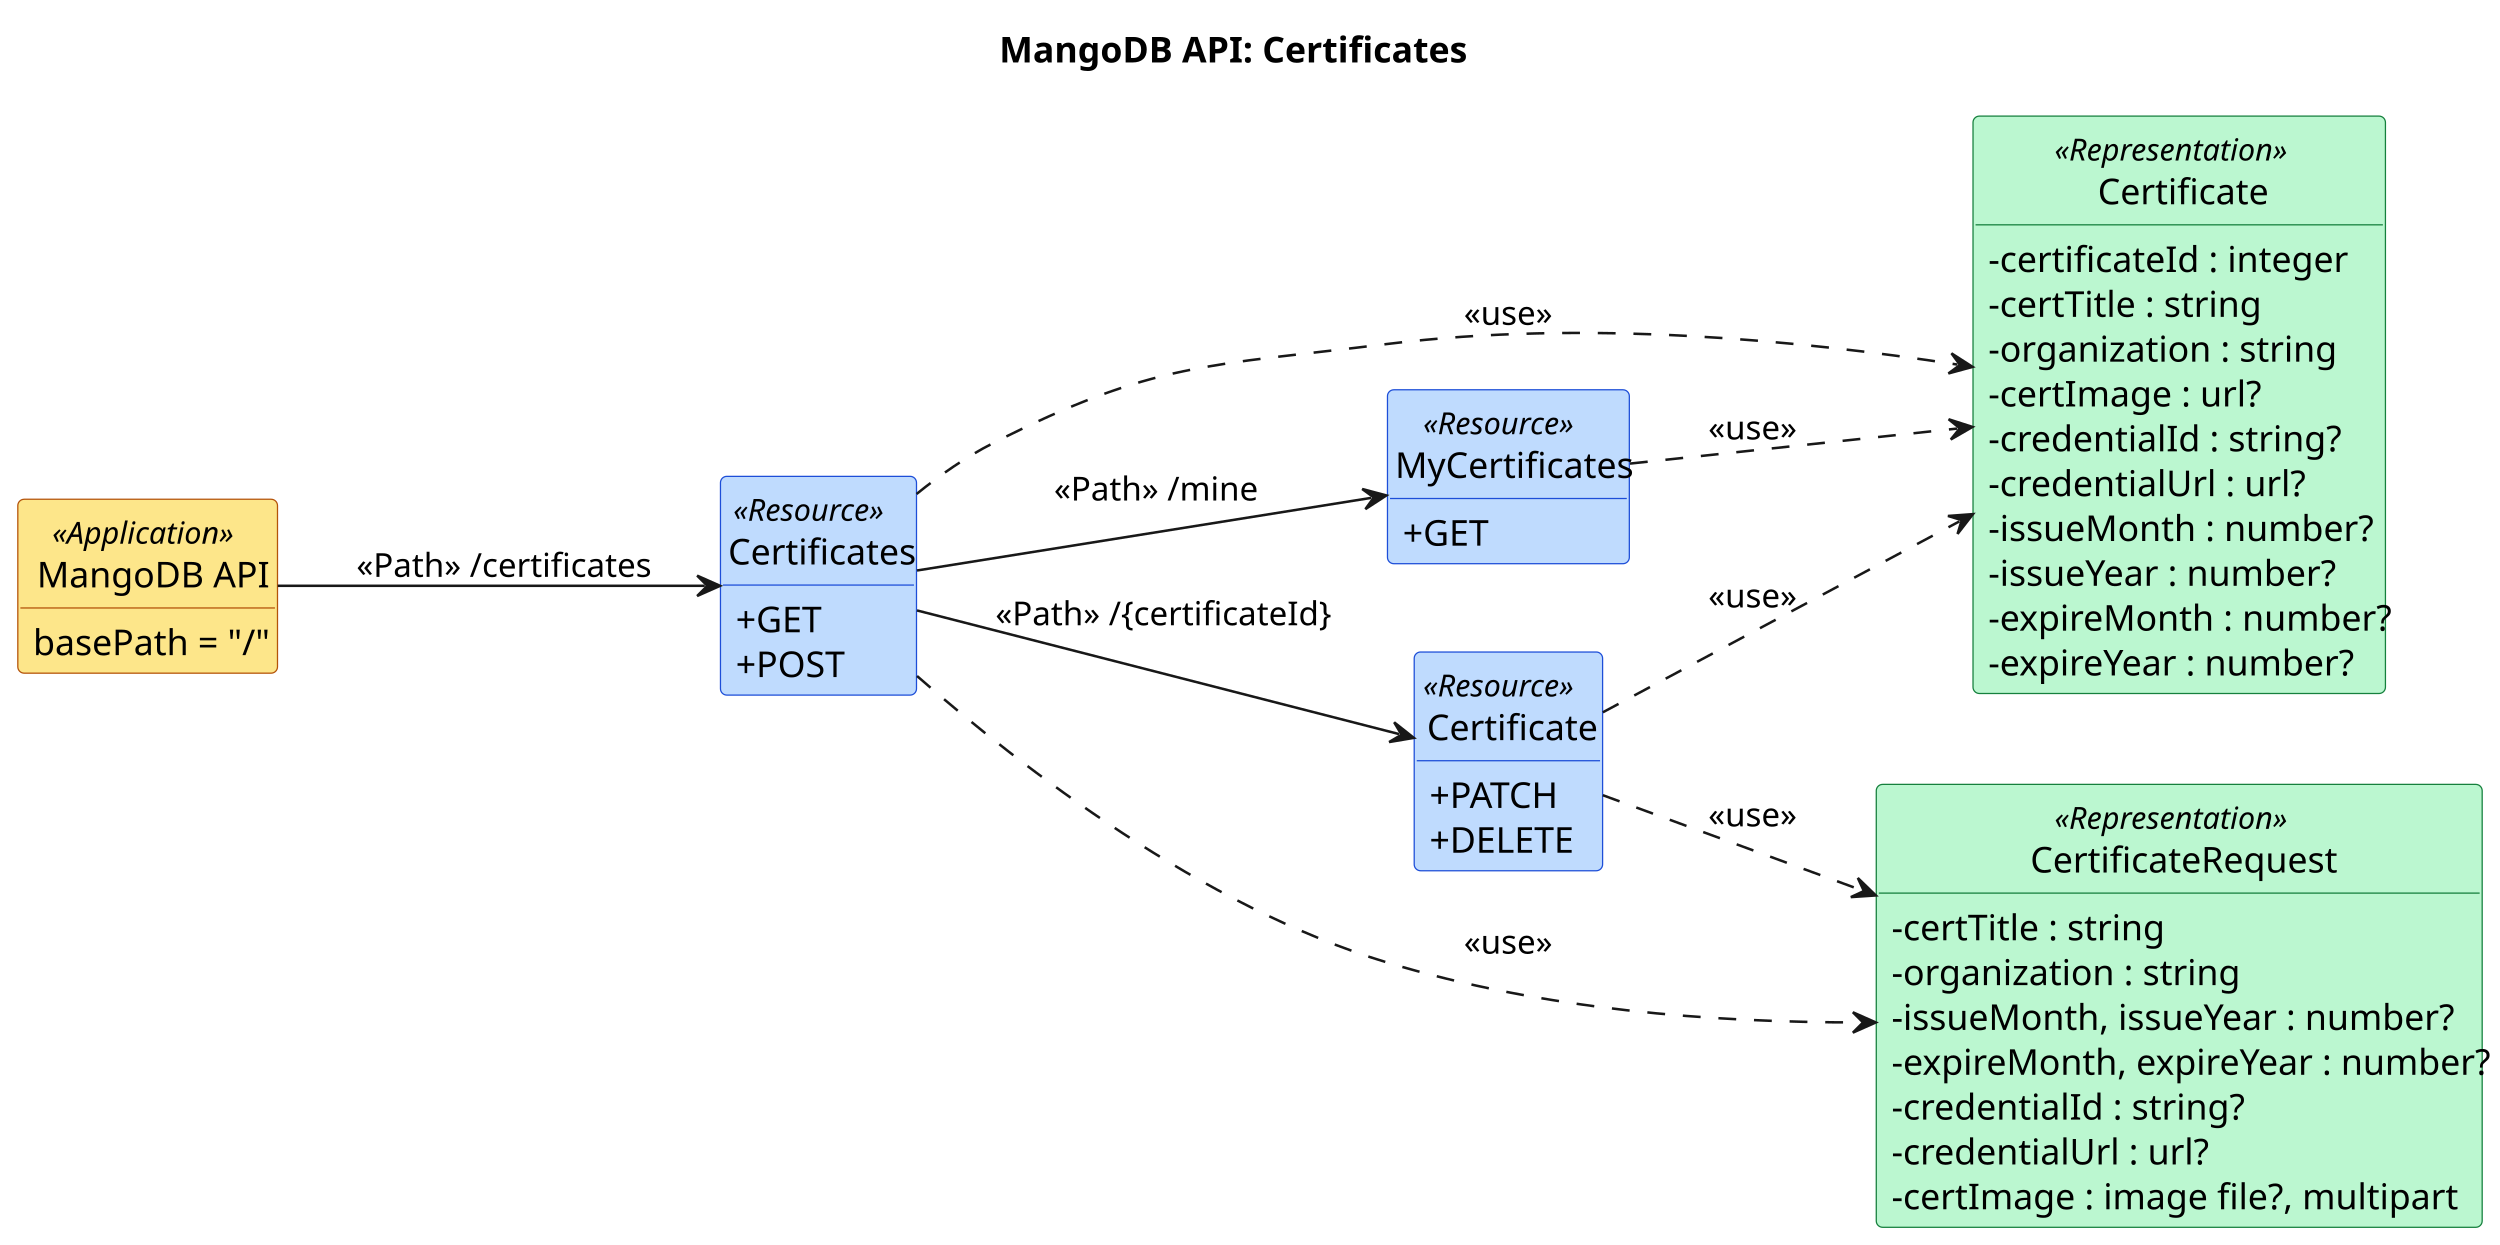
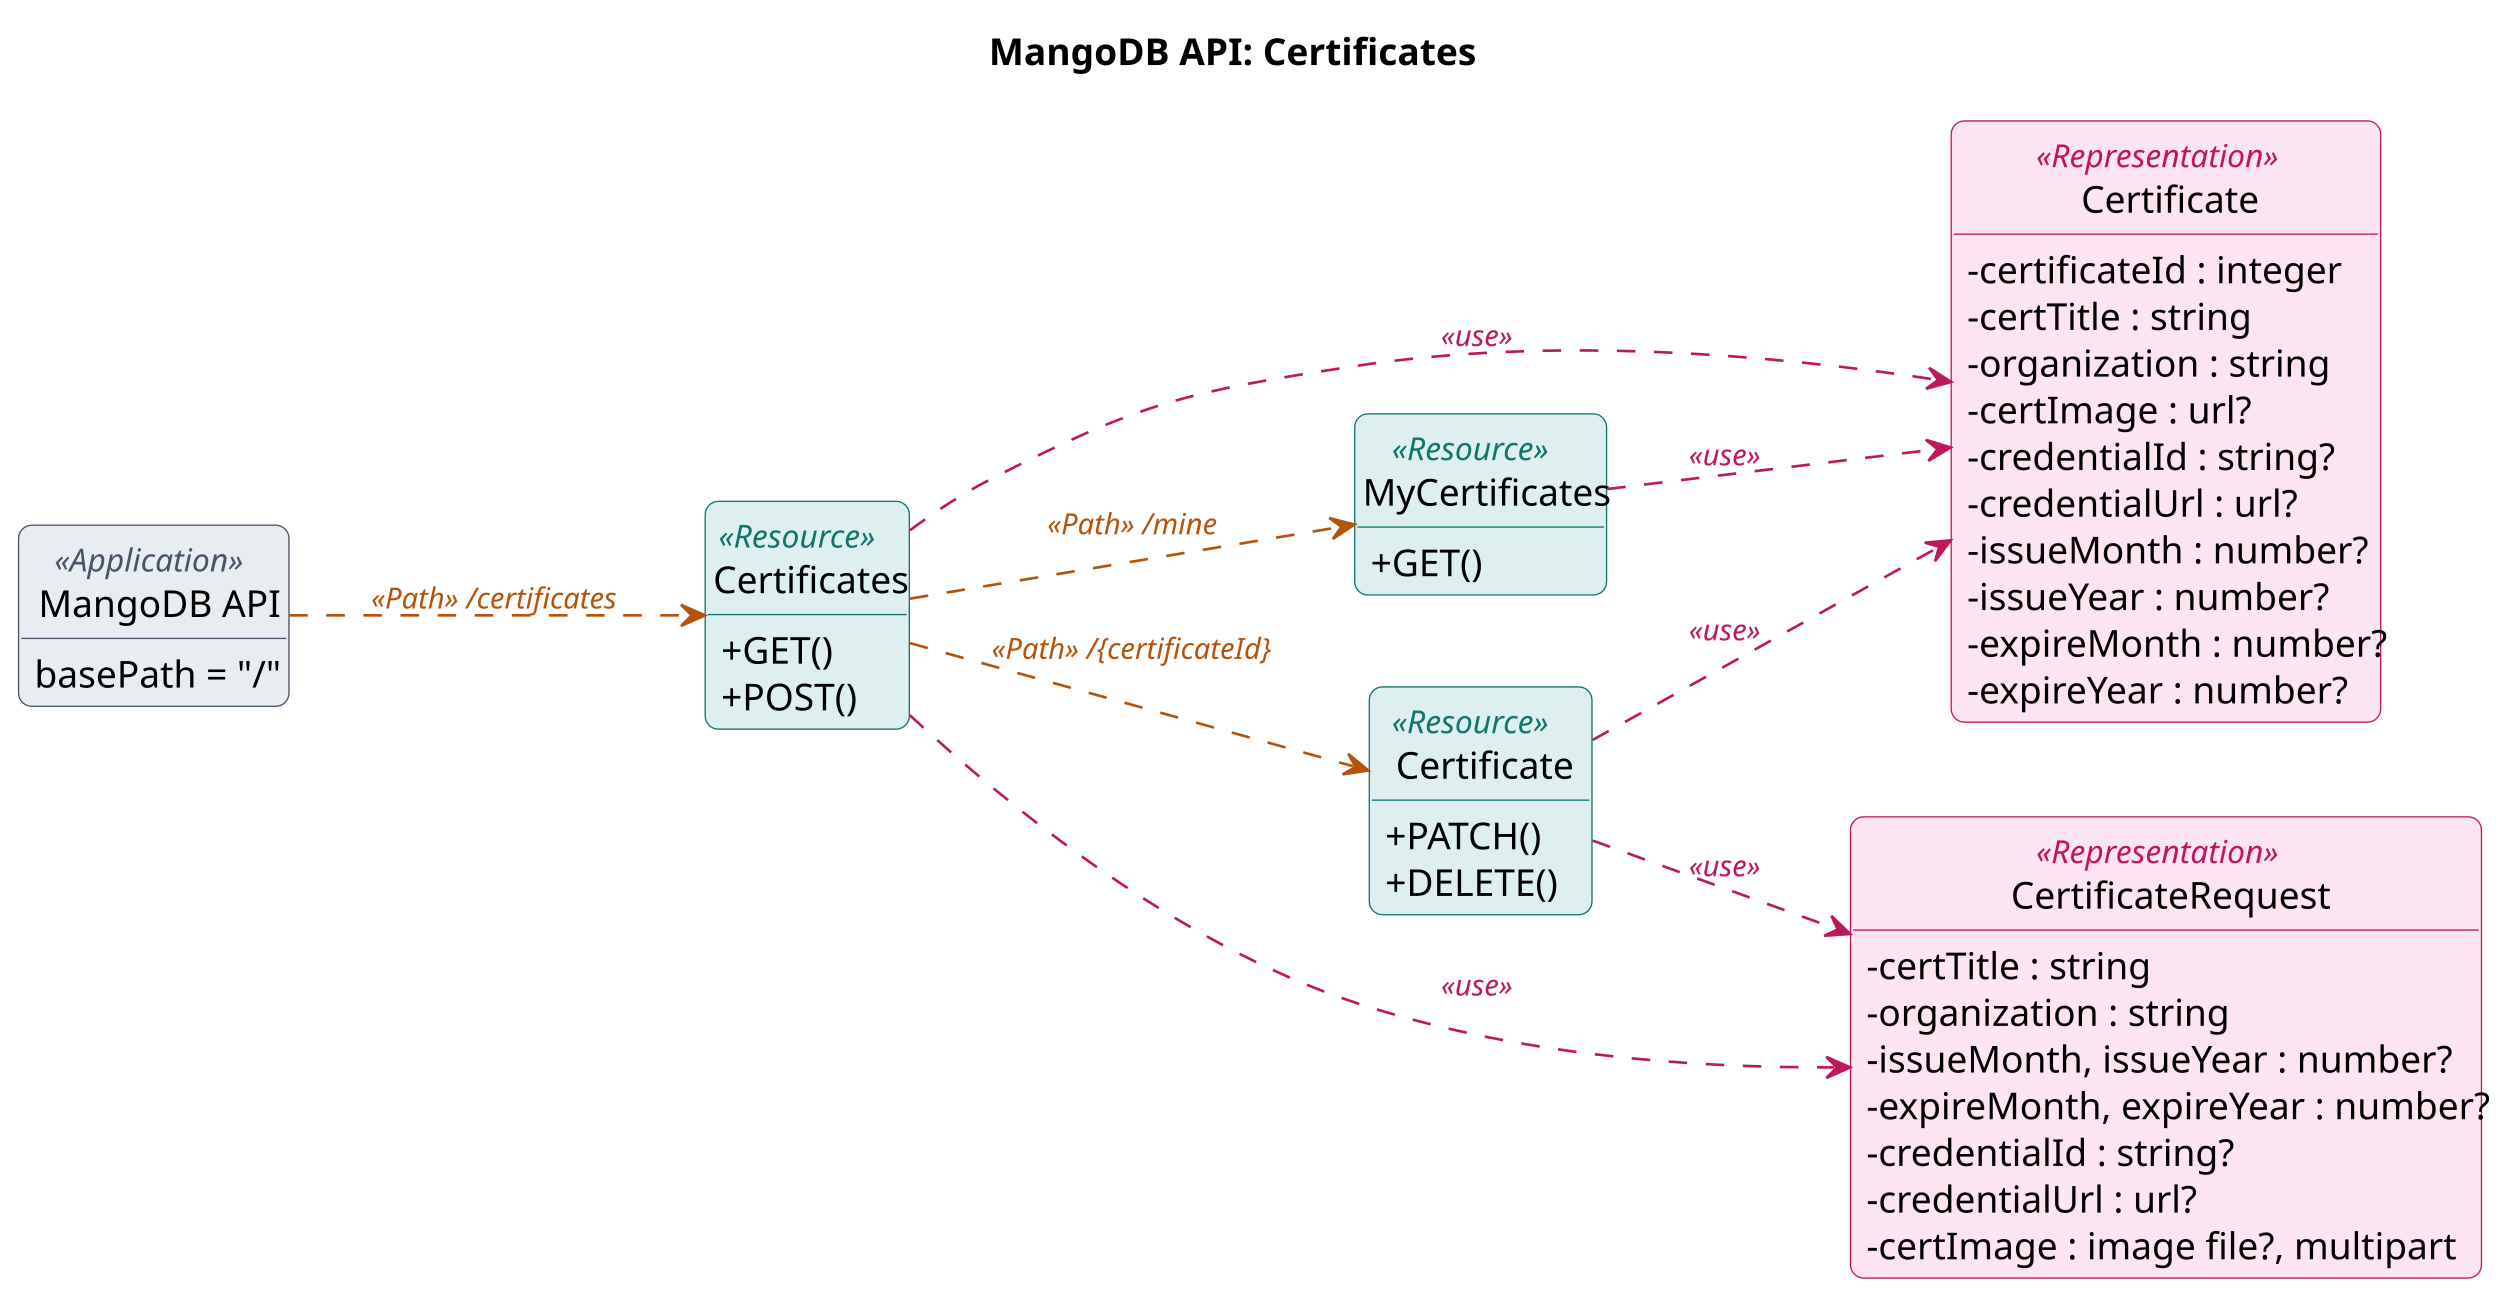
- <svg xmlns="http://www.w3.org/2000/svg" contentStyleType="text/css" height="489px" preserveAspectRatio="none" style="width:982px;height:489px;background:#FFFFFF;" version="1.1" viewBox="0 0 982 489" width="982px" zoomAndPan="magnify">
+ <svg xmlns="http://www.w3.org/2000/svg" contentStyleType="text/css" height="489px" preserveAspectRatio="none" style="width:943px;height:489px;background:#FFFFFF;" version="1.1" viewBox="0 0 943 489" width="943px" zoomAndPan="magnify">
  <defs />
  <g>
-     <text fill="#000000" font-family="sans-serif" font-size="14" font-weight="bold" lengthAdjust="spacing" textLength="183" x="392.5" y="24.533">MangoDB API: Certificates</text>
+     <text fill="#000000" font-family="sans-serif" font-size="14" font-weight="bold" lengthAdjust="spacing" textLength="183" x="373" y="24.533">MangoDB API: Certificates</text>
    <g id="elem_API">
-       <rect codeLine="15" fill="#FDE68A" height="68.312" id="API" rx="2.5" ry="2.5" style="stroke:#B45309;stroke-width:0.5;" width="102" x="7" y="196.109" />
-       <text fill="#000000" font-family="sans-serif" font-size="12" font-style="italic" lengthAdjust="spacing" textLength="75" x="20.5" y="213.566">«Application»</text>
-       <text fill="#000000" font-family="sans-serif" font-size="14" lengthAdjust="spacing" textLength="87" x="14.5" y="230.736">MangoDB API</text>
-       <line style="stroke:#B45309;stroke-width:0.5;" x1="8" x2="108" y1="238.812" y2="238.812" />
-       <text fill="#000000" font-family="sans-serif" font-size="14" lengthAdjust="spacing" textLength="90" x="13" y="257.346">basePath = "/"</text>
+       <rect codeLine="23" fill="#E8EDF2" height="68.312" id="API" rx="5" ry="5" style="stroke:#475569;stroke-width:0.5;" width="102" x="7" y="198.109" />
+       <text fill="#475569" font-family="sans-serif" font-size="12" font-style="italic" lengthAdjust="spacing" textLength="75" x="20.5" y="215.566">«Application»</text>
+       <text fill="#000000" font-family="sans-serif" font-size="14" lengthAdjust="spacing" textLength="87" x="14.5" y="232.736">MangoDB API</text>
+       <line style="stroke:#475569;stroke-width:0.5;" x1="8" x2="108" y1="240.812" y2="240.812" />
+       <text fill="#000000" font-family="sans-serif" font-size="14" lengthAdjust="spacing" textLength="90" x="13" y="259.346">basePath = "/"</text>
    </g>
    <g id="elem_Certificates">
-       <rect codeLine="18" fill="#BFDBFE" height="85.922" id="Certificates" rx="2.5" ry="2.5" style="stroke:#1D4ED8;stroke-width:0.5;" width="77" x="283" y="187.109" />
-       <text fill="#000000" font-family="sans-serif" font-size="12" font-style="italic" lengthAdjust="spacing" textLength="67" x="288" y="204.566">«Resource»</text>
-       <text fill="#000000" font-family="sans-serif" font-size="14" lengthAdjust="spacing" textLength="71" x="286" y="221.736">Certificates</text>
-       <line style="stroke:#1D4ED8;stroke-width:0.5;" x1="284" x2="359" y1="229.812" y2="229.812" />
-       <text fill="#000000" font-family="sans-serif" font-size="14" lengthAdjust="spacing" textLength="37" x="289" y="248.346">+GET</text>
-       <text fill="#000000" font-family="sans-serif" font-size="14" lengthAdjust="spacing" textLength="46" x="289" y="265.955">+POST</text>
+       <rect codeLine="26" fill="#DDEFEF" height="85.922" id="Certificates" rx="5" ry="5" style="stroke:#0F766E;stroke-width:0.5;" width="77" x="266" y="189.109" />
+       <text fill="#0F766E" font-family="sans-serif" font-size="12" font-style="italic" lengthAdjust="spacing" textLength="67" x="271" y="206.566">«Resource»</text>
+       <text fill="#000000" font-family="sans-serif" font-size="14" lengthAdjust="spacing" textLength="71" x="269" y="223.736">Certificates</text>
+       <line style="stroke:#0F766E;stroke-width:0.5;" x1="267" x2="342" y1="231.812" y2="231.812" />
+       <text fill="#000000" font-family="sans-serif" font-size="14" lengthAdjust="spacing" textLength="47" x="272" y="250.346">+GET()</text>
+       <text fill="#000000" font-family="sans-serif" font-size="14" lengthAdjust="spacing" textLength="56" x="272" y="267.955">+POST()</text>
    </g>
    <g id="elem_MyCertificates">
-       <rect codeLine="22" fill="#BFDBFE" height="68.312" id="MyCertificates" rx="2.5" ry="2.5" style="stroke:#1D4ED8;stroke-width:0.5;" width="95" x="545" y="153.109" />
-       <text fill="#000000" font-family="sans-serif" font-size="12" font-style="italic" lengthAdjust="spacing" textLength="67" x="559" y="170.566">«Resource»</text>
-       <text fill="#000000" font-family="sans-serif" font-size="14" lengthAdjust="spacing" textLength="89" x="548" y="187.736">MyCertificates</text>
-       <line style="stroke:#1D4ED8;stroke-width:0.5;" x1="546" x2="639" y1="195.812" y2="195.812" />
-       <text fill="#000000" font-family="sans-serif" font-size="14" lengthAdjust="spacing" textLength="37" x="551" y="214.346">+GET</text>
+       <rect codeLine="30" fill="#DDEFEF" height="68.312" id="MyCertificates" rx="5" ry="5" style="stroke:#0F766E;stroke-width:0.5;" width="95" x="511" y="156.109" />
+       <text fill="#0F766E" font-family="sans-serif" font-size="12" font-style="italic" lengthAdjust="spacing" textLength="67" x="525" y="173.566">«Resource»</text>
+       <text fill="#000000" font-family="sans-serif" font-size="14" lengthAdjust="spacing" textLength="89" x="514" y="190.736">MyCertificates</text>
+       <line style="stroke:#0F766E;stroke-width:0.5;" x1="512" x2="605" y1="198.812" y2="198.812" />
+       <text fill="#000000" font-family="sans-serif" font-size="14" lengthAdjust="spacing" textLength="47" x="517" y="217.346">+GET()</text>
    </g>
    <g id="elem_CertificateR">
-       <rect codeLine="25" fill="#BFDBFE" height="85.922" id="CertificateR" rx="2.5" ry="2.5" style="stroke:#1D4ED8;stroke-width:0.5;" width="74" x="555.5" y="256.109" />
-       <text fill="#000000" font-family="sans-serif" font-size="12" font-style="italic" lengthAdjust="spacing" textLength="67" x="559" y="273.566">«Resource»</text>
-       <text fill="#000000" font-family="sans-serif" font-size="14" lengthAdjust="spacing" textLength="64" x="560.5" y="290.736">Certificate</text>
-       <line style="stroke:#1D4ED8;stroke-width:0.5;" x1="556.5" x2="628.5" y1="298.812" y2="298.812" />
-       <text fill="#000000" font-family="sans-serif" font-size="14" lengthAdjust="spacing" textLength="54" x="561.5" y="317.346">+PATCH</text>
-       <text fill="#000000" font-family="sans-serif" font-size="14" lengthAdjust="spacing" textLength="62" x="561.5" y="334.955">+DELETE</text>
+       <rect codeLine="33" fill="#DDEFEF" height="85.922" id="CertificateR" rx="5" ry="5" style="stroke:#0F766E;stroke-width:0.5;" width="84" x="516.5" y="259.109" />
+       <text fill="#0F766E" font-family="sans-serif" font-size="12" font-style="italic" lengthAdjust="spacing" textLength="67" x="525" y="276.566">«Resource»</text>
+       <text fill="#000000" font-family="sans-serif" font-size="14" lengthAdjust="spacing" textLength="64" x="526.5" y="293.736">Certificate</text>
+       <line style="stroke:#0F766E;stroke-width:0.5;" x1="517.5" x2="599.5" y1="301.812" y2="301.812" />
+       <text fill="#000000" font-family="sans-serif" font-size="14" lengthAdjust="spacing" textLength="64" x="522.5" y="320.346">+PATCH()</text>
+       <text fill="#000000" font-family="sans-serif" font-size="14" lengthAdjust="spacing" textLength="72" x="522.5" y="337.955">+DELETE()</text>
    </g>
    <g id="elem_CertificateRep">
-       <rect codeLine="29" fill="#BBF7D0" height="226.797" id="CertificateRep" rx="2.5" ry="2.5" style="stroke:#15803D;stroke-width:0.5;" width="162" x="775" y="45.609" />
-       <text fill="#000000" font-family="sans-serif" font-size="12" font-style="italic" lengthAdjust="spacing" textLength="98" x="807" y="63.066">«Representation»</text>
-       <text fill="#000000" font-family="sans-serif" font-size="14" lengthAdjust="spacing" textLength="64" x="824" y="80.236">Certificate</text>
-       <line style="stroke:#15803D;stroke-width:0.5;" x1="776" x2="936" y1="88.312" y2="88.312" />
-       <text fill="#000000" font-family="sans-serif" font-size="14" lengthAdjust="spacing" textLength="133" x="781" y="106.846">-certificateId : integer</text>
-       <text fill="#000000" font-family="sans-serif" font-size="14" lengthAdjust="spacing" textLength="103" x="781" y="124.455">-certTitle : string</text>
-       <text fill="#000000" font-family="sans-serif" font-size="14" lengthAdjust="spacing" textLength="129" x="781" y="142.065">-organization : string</text>
-       <text fill="#000000" font-family="sans-serif" font-size="14" lengthAdjust="spacing" textLength="103" x="781" y="159.674">-certImage : url?</text>
-       <text fill="#000000" font-family="sans-serif" font-size="14" lengthAdjust="spacing" textLength="133" x="781" y="177.283">-credentialId : string?</text>
-       <text fill="#000000" font-family="sans-serif" font-size="14" lengthAdjust="spacing" textLength="120" x="781" y="194.893">-credentialUrl : url?</text>
-       <text fill="#000000" font-family="sans-serif" font-size="14" lengthAdjust="spacing" textLength="145" x="781" y="212.502">-issueMonth : number?</text>
-       <text fill="#000000" font-family="sans-serif" font-size="14" lengthAdjust="spacing" textLength="136" x="781" y="230.111">-issueYear : number?</text>
-       <text fill="#000000" font-family="sans-serif" font-size="14" lengthAdjust="spacing" textLength="150" x="781" y="247.721">-expireMonth : number?</text>
-       <text fill="#000000" font-family="sans-serif" font-size="14" lengthAdjust="spacing" textLength="141" x="781" y="265.33">-expireYear : number?</text>
+       <rect codeLine="37" fill="#FCE4F0" height="226.797" id="CertificateRep" rx="5" ry="5" style="stroke:#BE185D;stroke-width:0.5;" width="162" x="736" y="45.609" />
+       <text fill="#BE185D" font-family="sans-serif" font-size="12" font-style="italic" lengthAdjust="spacing" textLength="98" x="768" y="63.066">«Representation»</text>
+       <text fill="#000000" font-family="sans-serif" font-size="14" lengthAdjust="spacing" textLength="64" x="785" y="80.236">Certificate</text>
+       <line style="stroke:#BE185D;stroke-width:0.5;" x1="737" x2="897" y1="88.312" y2="88.312" />
+       <text fill="#000000" font-family="sans-serif" font-size="14" lengthAdjust="spacing" textLength="133" x="742" y="106.846">-certificateId : integer</text>
+       <text fill="#000000" font-family="sans-serif" font-size="14" lengthAdjust="spacing" textLength="103" x="742" y="124.455">-certTitle : string</text>
+       <text fill="#000000" font-family="sans-serif" font-size="14" lengthAdjust="spacing" textLength="129" x="742" y="142.065">-organization : string</text>
+       <text fill="#000000" font-family="sans-serif" font-size="14" lengthAdjust="spacing" textLength="103" x="742" y="159.674">-certImage : url?</text>
+       <text fill="#000000" font-family="sans-serif" font-size="14" lengthAdjust="spacing" textLength="133" x="742" y="177.283">-credentialId : string?</text>
+       <text fill="#000000" font-family="sans-serif" font-size="14" lengthAdjust="spacing" textLength="120" x="742" y="194.893">-credentialUrl : url?</text>
+       <text fill="#000000" font-family="sans-serif" font-size="14" lengthAdjust="spacing" textLength="145" x="742" y="212.502">-issueMonth : number?</text>
+       <text fill="#000000" font-family="sans-serif" font-size="14" lengthAdjust="spacing" textLength="136" x="742" y="230.111">-issueYear : number?</text>
+       <text fill="#000000" font-family="sans-serif" font-size="14" lengthAdjust="spacing" textLength="150" x="742" y="247.721">-expireMonth : number?</text>
+       <text fill="#000000" font-family="sans-serif" font-size="14" lengthAdjust="spacing" textLength="141" x="742" y="265.33">-expireYear : number?</text>
    </g>
    <g id="elem_CertificateRequestRep">
-       <rect codeLine="41" fill="#BBF7D0" height="173.969" id="CertificateRequestRep" rx="2.5" ry="2.5" style="stroke:#15803D;stroke-width:0.5;" width="238" x="737" y="308.109" />
-       <text fill="#000000" font-family="sans-serif" font-size="12" font-style="italic" lengthAdjust="spacing" textLength="98" x="807" y="325.566">«Representation»</text>
-       <text fill="#000000" font-family="sans-serif" font-size="14" lengthAdjust="spacing" textLength="117" x="797.5" y="342.736">CertificateRequest</text>
-       <line style="stroke:#15803D;stroke-width:0.5;" x1="738" x2="974" y1="350.812" y2="350.812" />
-       <text fill="#000000" font-family="sans-serif" font-size="14" lengthAdjust="spacing" textLength="103" x="743" y="369.346">-certTitle : string</text>
-       <text fill="#000000" font-family="sans-serif" font-size="14" lengthAdjust="spacing" textLength="129" x="743" y="386.955">-organization : string</text>
-       <text fill="#000000" font-family="sans-serif" font-size="14" lengthAdjust="spacing" textLength="216" x="743" y="404.565">-issueMonth, issueYear : number?</text>
-       <text fill="#000000" font-family="sans-serif" font-size="14" lengthAdjust="spacing" textLength="226" x="743" y="422.174">-expireMonth, expireYear : number?</text>
-       <text fill="#000000" font-family="sans-serif" font-size="14" lengthAdjust="spacing" textLength="133" x="743" y="439.783">-credentialId : string?</text>
-       <text fill="#000000" font-family="sans-serif" font-size="14" lengthAdjust="spacing" textLength="120" x="743" y="457.393">-credentialUrl : url?</text>
-       <text fill="#000000" font-family="sans-serif" font-size="14" lengthAdjust="spacing" textLength="209" x="743" y="475.002">-certImage : image file?, multipart</text>
+       <rect codeLine="49" fill="#FCE4F0" height="173.969" id="CertificateRequestRep" rx="5" ry="5" style="stroke:#BE185D;stroke-width:0.5;" width="238" x="698" y="308.109" />
+       <text fill="#BE185D" font-family="sans-serif" font-size="12" font-style="italic" lengthAdjust="spacing" textLength="98" x="768" y="325.566">«Representation»</text>
+       <text fill="#000000" font-family="sans-serif" font-size="14" lengthAdjust="spacing" textLength="117" x="758.5" y="342.736">CertificateRequest</text>
+       <line style="stroke:#BE185D;stroke-width:0.5;" x1="699" x2="935" y1="350.812" y2="350.812" />
+       <text fill="#000000" font-family="sans-serif" font-size="14" lengthAdjust="spacing" textLength="103" x="704" y="369.346">-certTitle : string</text>
+       <text fill="#000000" font-family="sans-serif" font-size="14" lengthAdjust="spacing" textLength="129" x="704" y="386.955">-organization : string</text>
+       <text fill="#000000" font-family="sans-serif" font-size="14" lengthAdjust="spacing" textLength="216" x="704" y="404.565">-issueMonth, issueYear : number?</text>
+       <text fill="#000000" font-family="sans-serif" font-size="14" lengthAdjust="spacing" textLength="226" x="704" y="422.174">-expireMonth, expireYear : number?</text>
+       <text fill="#000000" font-family="sans-serif" font-size="14" lengthAdjust="spacing" textLength="133" x="704" y="439.783">-credentialId : string?</text>
+       <text fill="#000000" font-family="sans-serif" font-size="14" lengthAdjust="spacing" textLength="120" x="704" y="457.393">-credentialUrl : url?</text>
+       <text fill="#000000" font-family="sans-serif" font-size="14" lengthAdjust="spacing" textLength="209" x="704" y="475.002">-certImage : image file?, multipart</text>
    </g>
    <g id="link_API_Certificates">
-       <path codeLine="51" d="M109.11,230.109 C159.83,230.109 231.11,230.109 276.84,230.109 " fill="none" id="API-to-Certificates" style="stroke:#181818;stroke-width:1.0;" />
-       <polygon fill="#181818" points="282.84,230.109,273.84,226.109,277.84,230.109,273.84,234.109,282.84,230.109" style="stroke:#181818;stroke-width:1.0;" />
-       <text fill="#000000" font-family="sans-serif" font-size="13" lengthAdjust="spacing" textLength="112" x="140" y="226.605">«Path» /certificates</text>
+       <path codeLine="59" d="M109.07,232.109 C155.59,232.109 217.84,232.109 259.88,232.109 " fill="none" id="API-to-Certificates" style="stroke:#B45309;stroke-width:1.0;stroke-dasharray:7.0,7.0;" />
+       <polygon fill="#B45309" points="265.88,232.109,256.88,228.109,260.88,232.109,256.88,236.109,265.88,232.109" style="stroke:#B45309;stroke-width:1.0;" />
+       <text fill="#B45309" font-family="sans-serif" font-size="11" font-style="italic" lengthAdjust="spacing" textLength="95" x="140" y="229.528">«Path» /certificates</text>
    </g>
    <g id="link_Certificates_CertificateRep">
-       <path codeLine="52" d="M360.02,194.039 C369.27,186.589 379.54,179.409 390,174.109 C453.35,141.969 474.5,143.839 545,135.109 C622.81,125.469 706.189,133.59 768.899,143.201 " fill="none" id="Certificates-to-CertificateRep" style="stroke:#181818;stroke-width:1.0;stroke-dasharray:7.0,7.0;" />
-       <polygon fill="#181818" points="774.83,144.109,766.54,138.792,769.888,143.352,765.328,146.7,774.83,144.109" style="stroke:#181818;stroke-width:1.0;" />
-       <text fill="#000000" font-family="sans-serif" font-size="13" lengthAdjust="spacing" textLength="35" x="575" y="127.605">«use»</text>
+       <path codeLine="60" d="M343.24,200.019 C352.56,193.119 362.81,186.339 373,181.109 C430.14,151.759 447.49,147.779 511,138.109 C586.82,126.569 668.287,133.855 730.047,143.165 " fill="none" id="Certificates-to-CertificateRep" style="stroke:#BE185D;stroke-width:1.0;stroke-dasharray:7.0,7.0;" />
+       <polygon fill="#BE185D" points="735.98,144.059,727.677,138.762,731.036,143.314,726.484,146.673,735.98,144.059" style="stroke:#BE185D;stroke-width:1.0;" />
+       <text fill="#BE185D" font-family="sans-serif" font-size="11" font-style="italic" lengthAdjust="spacing" textLength="30" x="543.5" y="130.528">«use»</text>
    </g>
    <g id="link_Certificates_CertificateRequestRep">
-       <path codeLine="53" d="M360.21,265.539 C401.76,301.919 472.38,356.209 545,378.109 C606.54,396.659 672.01,401.619 730.81,401.619 " fill="none" id="Certificates-to-CertificateRequestRep" style="stroke:#181818;stroke-width:1.0;stroke-dasharray:7.0,7.0;" />
-       <polygon fill="#181818" points="736.81,401.619,727.81,397.619,731.81,401.619,727.81,405.619,736.81,401.619" style="stroke:#181818;stroke-width:1.0;" />
-       <text fill="#000000" font-family="sans-serif" font-size="13" lengthAdjust="spacing" textLength="35" x="575" y="374.604">«use»</text>
+       <path codeLine="61" d="M343.17,269.769 C381.62,305.359 444.88,356.429 511,378.109 C570.59,397.649 634.21,402.775 691.87,402.625 " fill="none" id="Certificates-to-CertificateRequestRep" style="stroke:#BE185D;stroke-width:1.0;stroke-dasharray:7.0,7.0;" />
+       <polygon fill="#BE185D" points="697.87,402.609,688.86,398.633,692.87,402.622,688.88,406.633,697.87,402.609" style="stroke:#BE185D;stroke-width:1.0;" />
+       <text fill="#BE185D" font-family="sans-serif" font-size="11" font-style="italic" lengthAdjust="spacing" textLength="30" x="543.5" y="375.528">«use»</text>
    </g>
    <g id="link_Certificates_MyCertificates">
-       <path codeLine="54" d="M360.19,224.089 C408.48,216.369 486.275,203.926 538.655,195.556 " fill="none" id="Certificates-to-MyCertificates" style="stroke:#181818;stroke-width:1.0;" />
-       <polygon fill="#181818" points="544.58,194.609,535.062,192.08,539.643,195.398,536.324,199.979,544.58,194.609" style="stroke:#181818;stroke-width:1.0;" />
-       <text fill="#000000" font-family="sans-serif" font-size="13" lengthAdjust="spacing" textLength="77" x="414" y="196.605">«Path» /mine</text>
+       <path codeLine="62" d="M343.23,225.819 C387.99,218.359 456.702,206.906 505.012,198.856 " fill="none" id="Certificates-to-MyCertificates" style="stroke:#B45309;stroke-width:1.0;stroke-dasharray:7.0,7.0;" />
+       <polygon fill="#B45309" points="510.93,197.869,501.395,195.403,505.998,198.691,502.71,203.294,510.93,197.869" style="stroke:#B45309;stroke-width:1.0;" />
+       <text fill="#B45309" font-family="sans-serif" font-size="11" font-style="italic" lengthAdjust="spacing" textLength="64" x="395" y="201.528">«Path» /mine</text>
    </g>
    <g id="link_MyCertificates_CertificateRep">
-       <path codeLine="55" d="M640.25,182.099 C677.57,178.109 724.744,173.058 768.824,168.338 " fill="none" id="MyCertificates-to-CertificateRep" style="stroke:#181818;stroke-width:1.0;stroke-dasharray:7.0,7.0;" />
-       <polygon fill="#181818" points="774.79,167.699,765.415,164.68,769.818,168.232,766.267,172.635,774.79,167.699" style="stroke:#181818;stroke-width:1.0;" />
-       <text fill="#000000" font-family="sans-serif" font-size="13" lengthAdjust="spacing" textLength="35" x="671" y="172.605">«use»</text>
+       <path codeLine="63" d="M606.25,184.459 C642.37,180.089 687.273,174.67 729.863,169.52 " fill="none" id="MyCertificates-to-CertificateRep" style="stroke:#BE185D;stroke-width:1.0;stroke-dasharray:7.0,7.0;" />
+       <polygon fill="#BE185D" points="735.82,168.799,726.405,165.909,730.856,169.4,727.365,173.851,735.82,168.799" style="stroke:#BE185D;stroke-width:1.0;" />
+       <text fill="#BE185D" font-family="sans-serif" font-size="11" font-style="italic" lengthAdjust="spacing" textLength="30" x="637" y="175.528">«use»</text>
    </g>
    <g id="link_Certificates_CertificateR">
-       <path codeLine="56" d="M360.19,239.779 C411.95,253.049 498.608,275.278 549.548,288.348 " fill="none" id="Certificates-to-CertificateR" style="stroke:#181818;stroke-width:1.0;" />
-       <polygon fill="#181818" points="555.36,289.839,547.636,283.728,550.517,288.597,545.648,291.477,555.36,289.839" style="stroke:#181818;stroke-width:1.0;" />
-       <text fill="#000000" font-family="sans-serif" font-size="13" lengthAdjust="spacing" textLength="123" x="391" y="245.605">«Path» /{certificateId}</text>
+       <path codeLine="64" d="M343.23,242.589 C389.64,255.479 462.369,275.683 510.379,289.023 " fill="none" id="Certificates-to-CertificateR" style="stroke:#B45309;stroke-width:1.0;stroke-dasharray:7.0,7.0;" />
+       <polygon fill="#B45309" points="516.16,290.629,508.559,284.366,511.342,289.291,506.418,292.074,516.16,290.629" style="stroke:#B45309;stroke-width:1.0;" />
+       <text fill="#B45309" font-family="sans-serif" font-size="11" font-style="italic" lengthAdjust="spacing" textLength="106" x="374" y="248.528">«Path» /{certificateId}</text>
    </g>
    <g id="link_CertificateR_CertificateRep">
-       <path codeLine="57" d="M629.59,279.789 C666.93,259.799 721.17,230.751 769.69,204.781 " fill="none" id="CertificateR-to-CertificateRep" style="stroke:#181818;stroke-width:1.0;stroke-dasharray:7.0,7.0;" />
-       <polygon fill="#181818" points="774.98,201.949,765.158,202.67,770.572,204.309,768.933,209.723,774.98,201.949" style="stroke:#181818;stroke-width:1.0;" />
-       <text fill="#000000" font-family="sans-serif" font-size="13" lengthAdjust="spacing" textLength="35" x="671" y="238.605">«use»</text>
+       <path codeLine="65" d="M600.71,279.129 C637.04,258.879 685.759,231.721 730.569,206.741 " fill="none" id="CertificateR-to-CertificateRep" style="stroke:#BE185D;stroke-width:1.0;stroke-dasharray:7.0,7.0;" />
+       <polygon fill="#BE185D" points="735.81,203.819,726.001,204.708,731.443,206.254,729.897,211.695,735.81,203.819" style="stroke:#BE185D;stroke-width:1.0;" />
+       <text fill="#BE185D" font-family="sans-serif" font-size="11" font-style="italic" lengthAdjust="spacing" textLength="30" x="637" y="241.528">«use»</text>
    </g>
    <g id="link_CertificateR_CertificateRequestRep">
-       <path codeLine="58" d="M629.59,312.359 C657.54,322.619 692.298,335.382 731.197,349.662 " fill="none" id="CertificateR-to-CertificateRequestRep" style="stroke:#181818;stroke-width:1.0;stroke-dasharray:7.0,7.0;" />
-       <polygon fill="#181818" points="736.83,351.729,729.76,344.873,732.136,350.006,727.003,352.383,736.83,351.729" style="stroke:#181818;stroke-width:1.0;" />
-       <text fill="#000000" font-family="sans-serif" font-size="13" lengthAdjust="spacing" textLength="35" x="671" y="324.604">«use»</text>
+       <path codeLine="66" d="M600.71,317.049 C627.19,326.649 657.409,337.604 692.26,350.244 " fill="none" id="CertificateR-to-CertificateRequestRep" style="stroke:#BE185D;stroke-width:1.0;stroke-dasharray:7.0,7.0;" />
+       <polygon fill="#BE185D" points="697.9,352.289,690.803,345.46,693.2,350.585,688.076,352.981,697.9,352.289" style="stroke:#BE185D;stroke-width:1.0;" />
+       <text fill="#BE185D" font-family="sans-serif" font-size="11" font-style="italic" lengthAdjust="spacing" textLength="30" x="637" y="330.528">«use»</text>
    </g>
  </g>
</svg>
